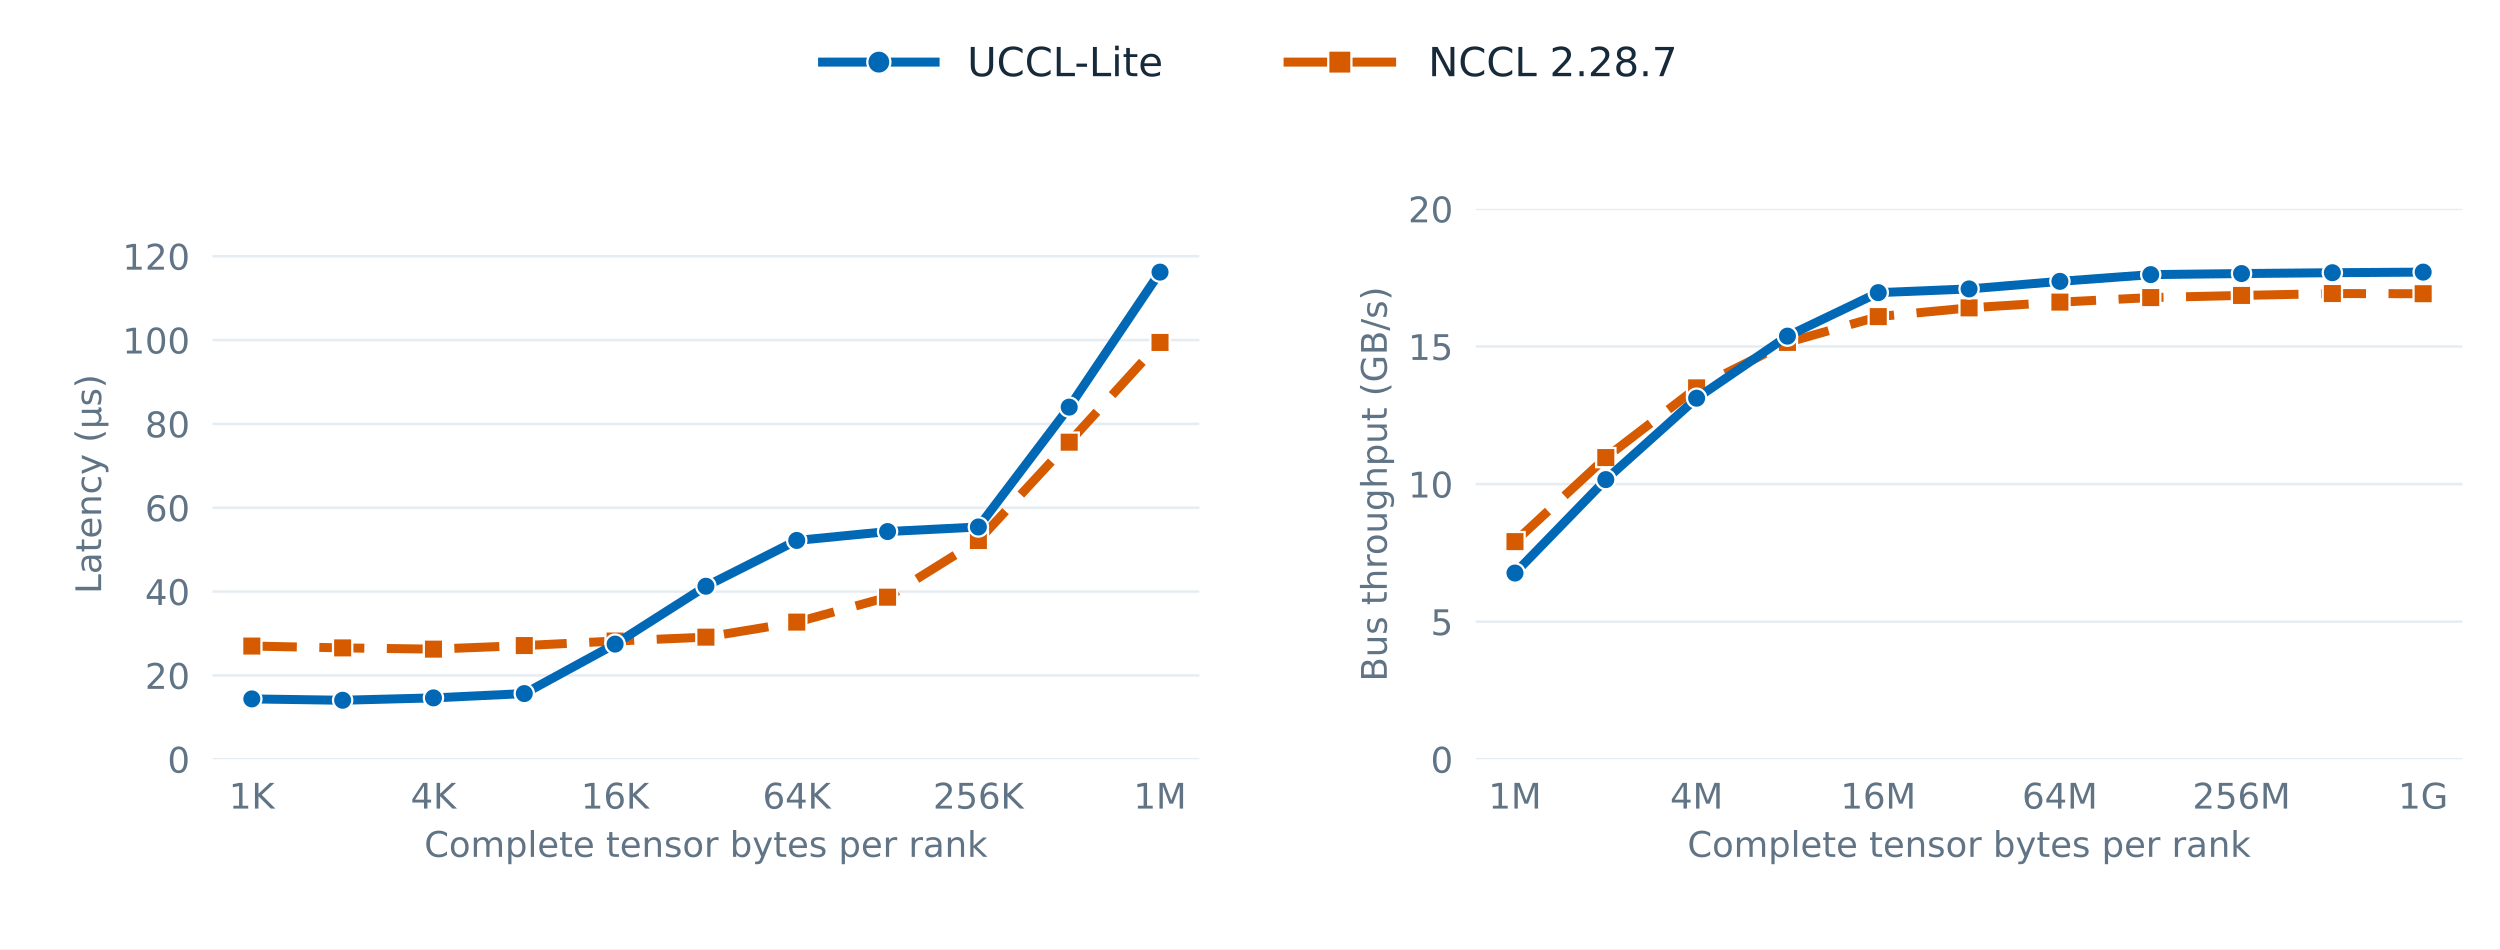
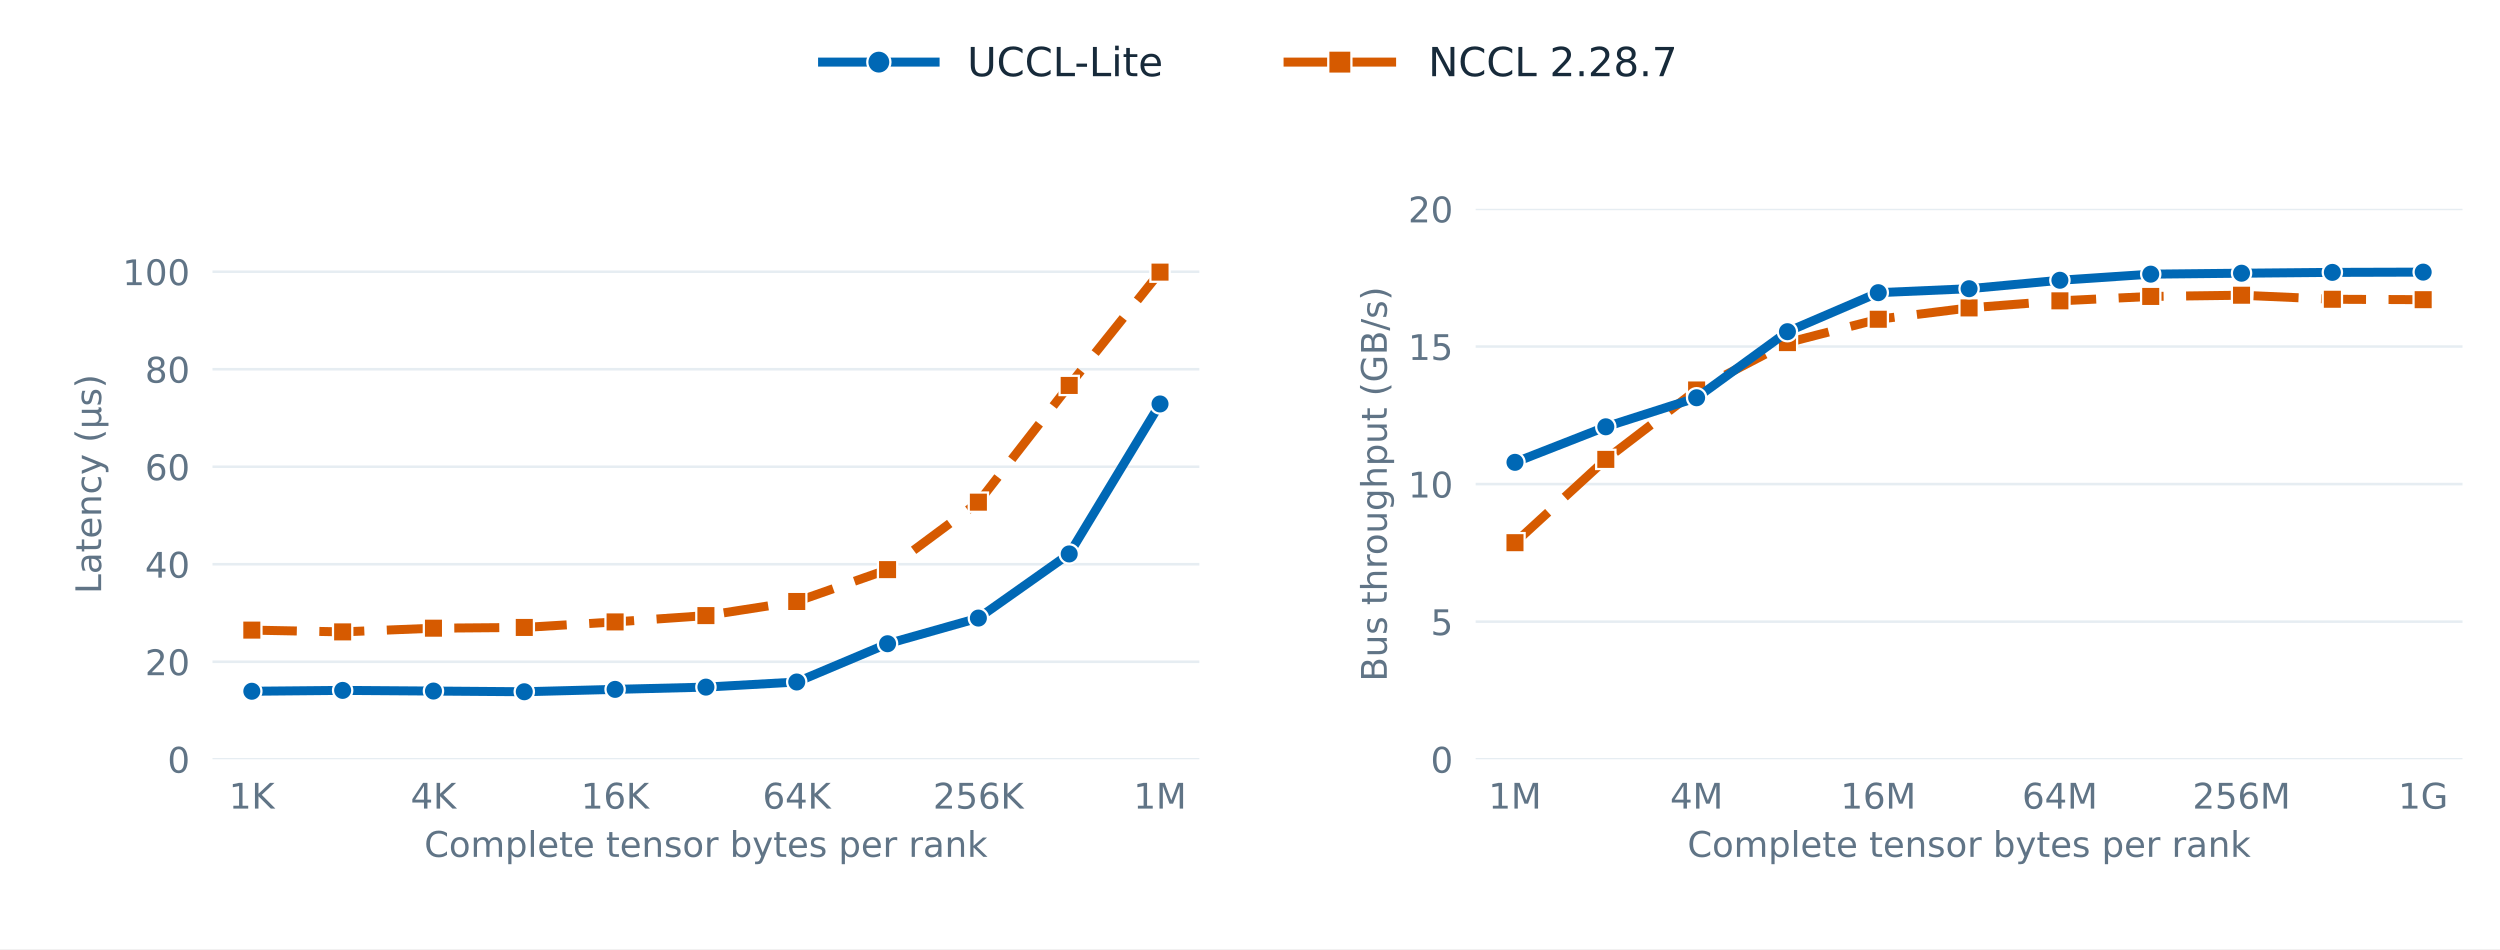
<svg xmlns="http://www.w3.org/2000/svg" xmlns:xlink="http://www.w3.org/1999/xlink" width="777.6pt" height="295.2pt" viewBox="0 0 777.6 295.2" version="1.1">
  <defs>
    <style type="text/css">*{stroke-linejoin: round; stroke-linecap: butt}</style>
  </defs>
  <g id="figure_1">
    <g id="patch_1">
      <path d="M 0 295.2 L 777.6 295.2 L 777.6 0 L 0 0 z " style="fill: #ffffff" />
    </g>
    <g id="axes_1">
      <g id="patch_2">
        <path d="M 66.096 236.16 L 373.043 236.16 L 373.043 64.944 L 66.096 64.944 z " style="fill: #ffffff" />
      </g>
      <g id="matplotlib.axis_1">
        <g id="xtick_1">
          <g id="line2d_1" />
          <g id="text_1">
            <text style="font-size: 11px; font-family: 'DejaVu Sans'; text-anchor: middle; fill: #607486" x="78.327" y="251.517" transform="rotate(-0 78.32651 251.5174)">1K</text>
          </g>
        </g>
        <g id="xtick_2">
          <g id="line2d_2" />
          <g id="text_2">
            <text style="font-size: 11px; font-family: 'DejaVu Sans'; text-anchor: middle; fill: #607486" x="134.824" y="251.517" transform="rotate(-0 134.8238 251.5174)">4K</text>
          </g>
        </g>
        <g id="xtick_3">
          <g id="line2d_3" />
          <g id="text_3">
            <text style="font-size: 11px; font-family: 'DejaVu Sans'; text-anchor: middle; fill: #607486" x="191.321" y="251.517" transform="rotate(-0 191.3211 251.5174)">16K</text>
          </g>
        </g>
        <g id="xtick_4">
          <g id="line2d_4" />
          <g id="text_4">
            <text style="font-size: 11px; font-family: 'DejaVu Sans'; text-anchor: middle; fill: #607486" x="247.818" y="251.517" transform="rotate(-0 247.8183 251.5174)">64K</text>
          </g>
        </g>
        <g id="xtick_5">
          <g id="line2d_5" />
          <g id="text_5">
            <text style="font-size: 11px; font-family: 'DejaVu Sans'; text-anchor: middle; fill: #607486" x="304.316" y="251.517" transform="rotate(-0 304.3156 251.5174)">256K</text>
          </g>
        </g>
        <g id="xtick_6">
          <g id="line2d_6" />
          <g id="text_6">
            <text style="font-size: 11px; font-family: 'DejaVu Sans'; text-anchor: middle; fill: #607486" x="360.813" y="251.517" transform="rotate(-0 360.8129 251.5174)">1M</text>
          </g>
        </g>
        <g id="text_7">
          <text style="font-size: 11px; font-family: 'DejaVu Sans'; text-anchor: middle; fill: #607486" x="219.57" y="266.518" transform="rotate(-0 219.5697 266.5183)">Complete tensor bytes per rank</text>
        </g>
      </g>
      <g id="matplotlib.axis_2">
        <g id="ytick_1">
          <g id="line2d_7">
            <path d="M 66.096 236.16 L 373.043 236.16 " clip-path="url(#pcc9501a2ec)" style="fill: none; stroke: #e6edf2; stroke-width: 0.8; stroke-linecap: square" />
          </g>
          <g id="line2d_8" />
          <g id="text_8">
            <text style="font-size: 11px; font-family: 'DejaVu Sans'; text-anchor: end; fill: #607486" x="59.096" y="240.339" transform="rotate(-0 59.096 240.3387)">0</text>
          </g>
        </g>
        <g id="ytick_2">
          <g id="line2d_9">
-             <path d="M 66.096 210.083 L 373.043 210.083 " clip-path="url(#pcc9501a2ec)" style="fill: none; stroke: #e6edf2; stroke-width: 0.8; stroke-linecap: square" />
+             <path d="M 66.096 205.831 L 373.043 205.831 " clip-path="url(#pcc9501a2ec)" style="fill: none; stroke: #e6edf2; stroke-width: 0.8; stroke-linecap: square" />
          </g>
          <g id="line2d_10" />
          <g id="text_9">
-             <text style="font-size: 11px; font-family: 'DejaVu Sans'; text-anchor: end; fill: #607486" x="59.096" y="214.262" transform="rotate(-0 59.096 214.2616)">20</text>
+             <text style="font-size: 11px; font-family: 'DejaVu Sans'; text-anchor: end; fill: #607486" x="59.096" y="210.01" transform="rotate(-0 59.096 210.0098)">20</text>
          </g>
        </g>
        <g id="ytick_3">
          <g id="line2d_11">
-             <path d="M 66.096 184.006 L 373.043 184.006 " clip-path="url(#pcc9501a2ec)" style="fill: none; stroke: #e6edf2; stroke-width: 0.8; stroke-linecap: square" />
+             <path d="M 66.096 175.502 L 373.043 175.502 " clip-path="url(#pcc9501a2ec)" style="fill: none; stroke: #e6edf2; stroke-width: 0.8; stroke-linecap: square" />
          </g>
          <g id="line2d_12" />
          <g id="text_10">
-             <text style="font-size: 11px; font-family: 'DejaVu Sans'; text-anchor: end; fill: #607486" x="59.096" y="188.184" transform="rotate(-0 59.096 188.1844)">40</text>
+             <text style="font-size: 11px; font-family: 'DejaVu Sans'; text-anchor: end; fill: #607486" x="59.096" y="179.681" transform="rotate(-0 59.096 179.6809)">40</text>
          </g>
        </g>
        <g id="ytick_4">
          <g id="line2d_13">
-             <path d="M 66.096 157.929 L 373.043 157.929 " clip-path="url(#pcc9501a2ec)" style="fill: none; stroke: #e6edf2; stroke-width: 0.8; stroke-linecap: square" />
+             <path d="M 66.096 145.173 L 373.043 145.173 " clip-path="url(#pcc9501a2ec)" style="fill: none; stroke: #e6edf2; stroke-width: 0.8; stroke-linecap: square" />
          </g>
          <g id="line2d_14" />
          <g id="text_11">
-             <text style="font-size: 11px; font-family: 'DejaVu Sans'; text-anchor: end; fill: #607486" x="59.096" y="162.107" transform="rotate(-0 59.096 162.1073)">60</text>
+             <text style="font-size: 11px; font-family: 'DejaVu Sans'; text-anchor: end; fill: #607486" x="59.096" y="149.352" transform="rotate(-0 59.096 149.352)">60</text>
          </g>
        </g>
        <g id="ytick_5">
          <g id="line2d_15">
-             <path d="M 66.096 131.851 L 373.043 131.851 " clip-path="url(#pcc9501a2ec)" style="fill: none; stroke: #e6edf2; stroke-width: 0.8; stroke-linecap: square" />
+             <path d="M 66.096 114.844 L 373.043 114.844 " clip-path="url(#pcc9501a2ec)" style="fill: none; stroke: #e6edf2; stroke-width: 0.8; stroke-linecap: square" />
          </g>
          <g id="line2d_16" />
          <g id="text_12">
-             <text style="font-size: 11px; font-family: 'DejaVu Sans'; text-anchor: end; fill: #607486" x="59.096" y="136.03" transform="rotate(-0 59.096 136.0302)">80</text>
+             <text style="font-size: 11px; font-family: 'DejaVu Sans'; text-anchor: end; fill: #607486" x="59.096" y="119.023" transform="rotate(-0 59.096 119.0232)">80</text>
          </g>
        </g>
        <g id="ytick_6">
          <g id="line2d_17">
-             <path d="M 66.096 105.774 L 373.043 105.774 " clip-path="url(#pcc9501a2ec)" style="fill: none; stroke: #e6edf2; stroke-width: 0.8; stroke-linecap: square" />
+             <path d="M 66.096 84.516 L 373.043 84.516 " clip-path="url(#pcc9501a2ec)" style="fill: none; stroke: #e6edf2; stroke-width: 0.8; stroke-linecap: square" />
          </g>
          <g id="line2d_18" />
          <g id="text_13">
-             <text style="font-size: 11px; font-family: 'DejaVu Sans'; text-anchor: end; fill: #607486" x="59.096" y="109.953" transform="rotate(-0 59.096 109.953)">100</text>
-           </g>
-         </g>
-         <g id="ytick_7">
-           <g id="line2d_19">
-             <path d="M 66.096 79.697 L 373.043 79.697 " clip-path="url(#pcc9501a2ec)" style="fill: none; stroke: #e6edf2; stroke-width: 0.8; stroke-linecap: square" />
-           </g>
-           <g id="line2d_20" />
-           <g id="text_14">
-             <text style="font-size: 11px; font-family: 'DejaVu Sans'; text-anchor: end; fill: #607486" x="59.096" y="83.876" transform="rotate(-0 59.096 83.8759)">120</text>
-           </g>
-         </g>
-         <g id="text_15">
+             <text style="font-size: 11px; font-family: 'DejaVu Sans'; text-anchor: end; fill: #607486" x="59.096" y="88.694" transform="rotate(-0 59.096 88.69426)">100</text>
+           </g>
+         </g>
+         <g id="text_14">
          <text style="font-size: 11px; font-family: 'DejaVu Sans'; text-anchor: middle; fill: #607486" x="31.457" y="150.552" transform="rotate(-90 31.45717 150.552)">Latency (µs)</text>
        </g>
      </g>
-       <g id="line2d_21">
-         <path d="M 78.327 200.945 L 106.575 201.521 L 134.824 201.909 L 163.072 200.791 L 191.321 199.389 L 219.57 198.179 L 247.818 193.502 L 276.067 185.75 L 304.316 168.117 L 332.564 137.543 L 360.813 106.517 " clip-path="url(#pcc9501a2ec)" style="fill: none; stroke-dasharray: 14,7; stroke-dashoffset: 0; stroke: #d65a00; stroke-width: 2.8" />
+       <g id="line2d_19">
+         <path d="M 78.327 195.989 L 106.575 196.543 L 134.824 195.393 L 163.072 195.16 L 191.321 193.442 L 219.57 191.476 L 247.818 187.085 L 276.067 177.176 L 304.316 156.193 L 332.564 119.887 L 360.813 84.641 " clip-path="url(#pcc9501a2ec)" style="fill: none; stroke-dasharray: 14,7; stroke-dashoffset: 0; stroke: #d65a00; stroke-width: 2.8" />
        <defs>
          <path id="mbd1e659322" d="M -3 3 L 3 3 L 3 -3 L -3 -3 z " style="stroke: #ffffff; stroke-width: 0.7; stroke-linejoin: miter" />
        </defs>
        <g clip-path="url(#pcc9501a2ec)">
-           <use xlink:href="#mbd1e659322" x="78.327" y="200.945" style="fill: #d65a00; stroke: #ffffff; stroke-width: 0.7; stroke-linejoin: miter" />
-           <use xlink:href="#mbd1e659322" x="106.575" y="201.521" style="fill: #d65a00; stroke: #ffffff; stroke-width: 0.7; stroke-linejoin: miter" />
-           <use xlink:href="#mbd1e659322" x="134.824" y="201.909" style="fill: #d65a00; stroke: #ffffff; stroke-width: 0.7; stroke-linejoin: miter" />
-           <use xlink:href="#mbd1e659322" x="163.072" y="200.791" style="fill: #d65a00; stroke: #ffffff; stroke-width: 0.7; stroke-linejoin: miter" />
-           <use xlink:href="#mbd1e659322" x="191.321" y="199.389" style="fill: #d65a00; stroke: #ffffff; stroke-width: 0.7; stroke-linejoin: miter" />
-           <use xlink:href="#mbd1e659322" x="219.57" y="198.179" style="fill: #d65a00; stroke: #ffffff; stroke-width: 0.7; stroke-linejoin: miter" />
-           <use xlink:href="#mbd1e659322" x="247.818" y="193.502" style="fill: #d65a00; stroke: #ffffff; stroke-width: 0.7; stroke-linejoin: miter" />
-           <use xlink:href="#mbd1e659322" x="276.067" y="185.75" style="fill: #d65a00; stroke: #ffffff; stroke-width: 0.7; stroke-linejoin: miter" />
-           <use xlink:href="#mbd1e659322" x="304.316" y="168.117" style="fill: #d65a00; stroke: #ffffff; stroke-width: 0.7; stroke-linejoin: miter" />
-           <use xlink:href="#mbd1e659322" x="332.564" y="137.543" style="fill: #d65a00; stroke: #ffffff; stroke-width: 0.7; stroke-linejoin: miter" />
-           <use xlink:href="#mbd1e659322" x="360.813" y="106.517" style="fill: #d65a00; stroke: #ffffff; stroke-width: 0.7; stroke-linejoin: miter" />
-         </g>
-       </g>
-       <g id="line2d_22">
-         <path d="M 78.327 217.389 L 106.575 217.81 L 134.824 217.067 L 163.072 215.728 L 191.321 200.336 L 219.57 182.341 L 247.818 168.097 L 276.067 165.335 L 304.316 163.912 L 332.564 126.632 L 360.813 84.641 " clip-path="url(#pcc9501a2ec)" style="fill: none; stroke: #0068b5; stroke-width: 2.8; stroke-linecap: square" />
+           <use xlink:href="#mbd1e659322" x="78.327" y="195.989" style="fill: #d65a00; stroke: #ffffff; stroke-width: 0.7; stroke-linejoin: miter" />
+           <use xlink:href="#mbd1e659322" x="106.575" y="196.543" style="fill: #d65a00; stroke: #ffffff; stroke-width: 0.7; stroke-linejoin: miter" />
+           <use xlink:href="#mbd1e659322" x="134.824" y="195.393" style="fill: #d65a00; stroke: #ffffff; stroke-width: 0.7; stroke-linejoin: miter" />
+           <use xlink:href="#mbd1e659322" x="163.072" y="195.16" style="fill: #d65a00; stroke: #ffffff; stroke-width: 0.7; stroke-linejoin: miter" />
+           <use xlink:href="#mbd1e659322" x="191.321" y="193.442" style="fill: #d65a00; stroke: #ffffff; stroke-width: 0.7; stroke-linejoin: miter" />
+           <use xlink:href="#mbd1e659322" x="219.57" y="191.476" style="fill: #d65a00; stroke: #ffffff; stroke-width: 0.7; stroke-linejoin: miter" />
+           <use xlink:href="#mbd1e659322" x="247.818" y="187.085" style="fill: #d65a00; stroke: #ffffff; stroke-width: 0.7; stroke-linejoin: miter" />
+           <use xlink:href="#mbd1e659322" x="276.067" y="177.176" style="fill: #d65a00; stroke: #ffffff; stroke-width: 0.7; stroke-linejoin: miter" />
+           <use xlink:href="#mbd1e659322" x="304.316" y="156.193" style="fill: #d65a00; stroke: #ffffff; stroke-width: 0.7; stroke-linejoin: miter" />
+           <use xlink:href="#mbd1e659322" x="332.564" y="119.887" style="fill: #d65a00; stroke: #ffffff; stroke-width: 0.7; stroke-linejoin: miter" />
+           <use xlink:href="#mbd1e659322" x="360.813" y="84.641" style="fill: #d65a00; stroke: #ffffff; stroke-width: 0.7; stroke-linejoin: miter" />
+         </g>
+       </g>
+       <g id="line2d_20">
+         <path d="M 78.327 215.007 L 106.575 214.74 L 134.824 214.945 L 163.072 215.163 L 191.321 214.425 L 219.57 213.721 L 247.818 212.13 L 276.067 200.226 L 304.316 192.244 L 332.564 172.295 L 360.813 125.646 " clip-path="url(#pcc9501a2ec)" style="fill: none; stroke: #0068b5; stroke-width: 2.8; stroke-linecap: square" />
        <defs>
          <path id="me8a90994ab" d="M 0 3 C 0.796 3 1.559 2.684 2.121 2.121 C 2.684 1.559 3 0.796 3 0 C 3 -0.796 2.684 -1.559 2.121 -2.121 C 1.559 -2.684 0.796 -3 0 -3 C -0.796 -3 -1.559 -2.684 -2.121 -2.121 C -2.684 -1.559 -3 -0.796 -3 0 C -3 0.796 -2.684 1.559 -2.121 2.121 C -1.559 2.684 -0.796 3 0 3 z " style="stroke: #ffffff; stroke-width: 0.7" />
        </defs>
        <g clip-path="url(#pcc9501a2ec)">
-           <use xlink:href="#me8a90994ab" x="78.327" y="217.389" style="fill: #0068b5; stroke: #ffffff; stroke-width: 0.7" />
-           <use xlink:href="#me8a90994ab" x="106.575" y="217.81" style="fill: #0068b5; stroke: #ffffff; stroke-width: 0.7" />
-           <use xlink:href="#me8a90994ab" x="134.824" y="217.067" style="fill: #0068b5; stroke: #ffffff; stroke-width: 0.7" />
-           <use xlink:href="#me8a90994ab" x="163.072" y="215.728" style="fill: #0068b5; stroke: #ffffff; stroke-width: 0.7" />
-           <use xlink:href="#me8a90994ab" x="191.321" y="200.336" style="fill: #0068b5; stroke: #ffffff; stroke-width: 0.7" />
-           <use xlink:href="#me8a90994ab" x="219.57" y="182.341" style="fill: #0068b5; stroke: #ffffff; stroke-width: 0.7" />
-           <use xlink:href="#me8a90994ab" x="247.818" y="168.097" style="fill: #0068b5; stroke: #ffffff; stroke-width: 0.7" />
-           <use xlink:href="#me8a90994ab" x="276.067" y="165.335" style="fill: #0068b5; stroke: #ffffff; stroke-width: 0.7" />
-           <use xlink:href="#me8a90994ab" x="304.316" y="163.912" style="fill: #0068b5; stroke: #ffffff; stroke-width: 0.7" />
-           <use xlink:href="#me8a90994ab" x="332.564" y="126.632" style="fill: #0068b5; stroke: #ffffff; stroke-width: 0.7" />
-           <use xlink:href="#me8a90994ab" x="360.813" y="84.641" style="fill: #0068b5; stroke: #ffffff; stroke-width: 0.7" />
+           <use xlink:href="#me8a90994ab" x="78.327" y="215.007" style="fill: #0068b5; stroke: #ffffff; stroke-width: 0.7" />
+           <use xlink:href="#me8a90994ab" x="106.575" y="214.74" style="fill: #0068b5; stroke: #ffffff; stroke-width: 0.7" />
+           <use xlink:href="#me8a90994ab" x="134.824" y="214.945" style="fill: #0068b5; stroke: #ffffff; stroke-width: 0.7" />
+           <use xlink:href="#me8a90994ab" x="163.072" y="215.163" style="fill: #0068b5; stroke: #ffffff; stroke-width: 0.7" />
+           <use xlink:href="#me8a90994ab" x="191.321" y="214.425" style="fill: #0068b5; stroke: #ffffff; stroke-width: 0.7" />
+           <use xlink:href="#me8a90994ab" x="219.57" y="213.721" style="fill: #0068b5; stroke: #ffffff; stroke-width: 0.7" />
+           <use xlink:href="#me8a90994ab" x="247.818" y="212.13" style="fill: #0068b5; stroke: #ffffff; stroke-width: 0.7" />
+           <use xlink:href="#me8a90994ab" x="276.067" y="200.226" style="fill: #0068b5; stroke: #ffffff; stroke-width: 0.7" />
+           <use xlink:href="#me8a90994ab" x="304.316" y="192.244" style="fill: #0068b5; stroke: #ffffff; stroke-width: 0.7" />
+           <use xlink:href="#me8a90994ab" x="332.564" y="172.295" style="fill: #0068b5; stroke: #ffffff; stroke-width: 0.7" />
+           <use xlink:href="#me8a90994ab" x="360.813" y="125.646" style="fill: #0068b5; stroke: #ffffff; stroke-width: 0.7" />
        </g>
      </g>
    </g>
    <g id="axes_2">
      <g id="patch_3">
        <path d="M 458.989 236.16 L 765.936 236.16 L 765.936 64.944 L 458.989 64.944 z " style="fill: #ffffff" />
      </g>
      <g id="matplotlib.axis_3">
        <g id="xtick_7">
+           <g id="line2d_21" />
+           <g id="text_15">
+             <text style="font-size: 11px; font-family: 'DejaVu Sans'; text-anchor: middle; fill: #607486" x="471.219" y="251.517" transform="rotate(-0 471.2191 251.5174)">1M</text>
+           </g>
+         </g>
+         <g id="xtick_8">
+           <g id="line2d_22" />
+           <g id="text_16">
+             <text style="font-size: 11px; font-family: 'DejaVu Sans'; text-anchor: middle; fill: #607486" x="527.716" y="251.517" transform="rotate(-0 527.7164 251.5174)">4M</text>
+           </g>
+         </g>
+         <g id="xtick_9">
          <g id="line2d_23" />
-           <g id="text_16">
-             <text style="font-size: 11px; font-family: 'DejaVu Sans'; text-anchor: middle; fill: #607486" x="471.219" y="251.517" transform="rotate(-0 471.2191 251.5174)">1M</text>
-           </g>
-         </g>
-         <g id="xtick_8">
+           <g id="text_17">
+             <text style="font-size: 11px; font-family: 'DejaVu Sans'; text-anchor: middle; fill: #607486" x="584.214" y="251.517" transform="rotate(-0 584.2137 251.5174)">16M</text>
+           </g>
+         </g>
+         <g id="xtick_10">
          <g id="line2d_24" />
-           <g id="text_17">
-             <text style="font-size: 11px; font-family: 'DejaVu Sans'; text-anchor: middle; fill: #607486" x="527.716" y="251.517" transform="rotate(-0 527.7164 251.5174)">4M</text>
-           </g>
-         </g>
-         <g id="xtick_9">
+           <g id="text_18">
+             <text style="font-size: 11px; font-family: 'DejaVu Sans'; text-anchor: middle; fill: #607486" x="640.711" y="251.517" transform="rotate(-0 640.711 251.5174)">64M</text>
+           </g>
+         </g>
+         <g id="xtick_11">
          <g id="line2d_25" />
-           <g id="text_18">
-             <text style="font-size: 11px; font-family: 'DejaVu Sans'; text-anchor: middle; fill: #607486" x="584.214" y="251.517" transform="rotate(-0 584.2137 251.5174)">16M</text>
-           </g>
-         </g>
-         <g id="xtick_10">
+           <g id="text_19">
+             <text style="font-size: 11px; font-family: 'DejaVu Sans'; text-anchor: middle; fill: #607486" x="697.208" y="251.517" transform="rotate(-0 697.2082 251.5174)">256M</text>
+           </g>
+         </g>
+         <g id="xtick_12">
          <g id="line2d_26" />
-           <g id="text_19">
-             <text style="font-size: 11px; font-family: 'DejaVu Sans'; text-anchor: middle; fill: #607486" x="640.711" y="251.517" transform="rotate(-0 640.711 251.5174)">64M</text>
-           </g>
-         </g>
-         <g id="xtick_11">
-           <g id="line2d_27" />
          <g id="text_20">
-             <text style="font-size: 11px; font-family: 'DejaVu Sans'; text-anchor: middle; fill: #607486" x="697.208" y="251.517" transform="rotate(-0 697.2082 251.5174)">256M</text>
-           </g>
-         </g>
-         <g id="xtick_12">
+             <text style="font-size: 11px; font-family: 'DejaVu Sans'; text-anchor: middle; fill: #607486" x="753.705" y="251.517" transform="rotate(-0 753.7055 251.5174)">1G</text>
+           </g>
+         </g>
+         <g id="text_21">
+           <text style="font-size: 11px; font-family: 'DejaVu Sans'; text-anchor: middle; fill: #607486" x="612.462" y="266.518" transform="rotate(-0 612.4623 266.5183)">Complete tensor bytes per rank</text>
+         </g>
+       </g>
+       <g id="matplotlib.axis_4">
+         <g id="ytick_7">
+           <g id="line2d_27">
+             <path d="M 458.989 236.16 L 765.936 236.16 " clip-path="url(#pd6201156bf)" style="fill: none; stroke: #e6edf2; stroke-width: 0.8; stroke-linecap: square" />
+           </g>
          <g id="line2d_28" />
-           <g id="text_21">
-             <text style="font-size: 11px; font-family: 'DejaVu Sans'; text-anchor: middle; fill: #607486" x="753.705" y="251.517" transform="rotate(-0 753.7055 251.5174)">1G</text>
-           </g>
-         </g>
-         <g id="text_22">
-           <text style="font-size: 11px; font-family: 'DejaVu Sans'; text-anchor: middle; fill: #607486" x="612.462" y="266.518" transform="rotate(-0 612.4623 266.5183)">Complete tensor bytes per rank</text>
-         </g>
-       </g>
-       <g id="matplotlib.axis_4">
+           <g id="text_22">
+             <text style="font-size: 11px; font-family: 'DejaVu Sans'; text-anchor: end; fill: #607486" x="451.989" y="240.339" transform="rotate(-0 451.9886 240.3387)">0</text>
+           </g>
+         </g>
        <g id="ytick_8">
          <g id="line2d_29">
-             <path d="M 458.989 236.16 L 765.936 236.16 " clip-path="url(#pd6201156bf)" style="fill: none; stroke: #e6edf2; stroke-width: 0.8; stroke-linecap: square" />
+             <path d="M 458.989 193.367 L 765.936 193.367 " clip-path="url(#pd6201156bf)" style="fill: none; stroke: #e6edf2; stroke-width: 0.8; stroke-linecap: square" />
          </g>
          <g id="line2d_30" />
          <g id="text_23">
-             <text style="font-size: 11px; font-family: 'DejaVu Sans'; text-anchor: end; fill: #607486" x="451.989" y="240.339" transform="rotate(-0 451.9886 240.3387)">0</text>
+             <text style="font-size: 11px; font-family: 'DejaVu Sans'; text-anchor: end; fill: #607486" x="451.989" y="197.546" transform="rotate(-0 451.9886 197.5462)">5</text>
          </g>
        </g>
        <g id="ytick_9">
          <g id="line2d_31">
-             <path d="M 458.989 193.366 L 765.936 193.366 " clip-path="url(#pd6201156bf)" style="fill: none; stroke: #e6edf2; stroke-width: 0.8; stroke-linecap: square" />
+             <path d="M 458.989 150.575 L 765.936 150.575 " clip-path="url(#pd6201156bf)" style="fill: none; stroke: #e6edf2; stroke-width: 0.8; stroke-linecap: square" />
          </g>
          <g id="line2d_32" />
          <g id="text_24">
-             <text style="font-size: 11px; font-family: 'DejaVu Sans'; text-anchor: end; fill: #607486" x="451.989" y="197.545" transform="rotate(-0 451.9886 197.5449)">5</text>
+             <text style="font-size: 11px; font-family: 'DejaVu Sans'; text-anchor: end; fill: #607486" x="451.989" y="154.754" transform="rotate(-0 451.9886 154.7537)">10</text>
          </g>
        </g>
        <g id="ytick_10">
          <g id="line2d_33">
-             <path d="M 458.989 150.572 L 765.936 150.572 " clip-path="url(#pd6201156bf)" style="fill: none; stroke: #e6edf2; stroke-width: 0.8; stroke-linecap: square" />
+             <path d="M 458.989 107.782 L 765.936 107.782 " clip-path="url(#pd6201156bf)" style="fill: none; stroke: #e6edf2; stroke-width: 0.8; stroke-linecap: square" />
          </g>
          <g id="line2d_34" />
          <g id="text_25">
-             <text style="font-size: 11px; font-family: 'DejaVu Sans'; text-anchor: end; fill: #607486" x="451.989" y="154.751" transform="rotate(-0 451.9886 154.7511)">10</text>
+             <text style="font-size: 11px; font-family: 'DejaVu Sans'; text-anchor: end; fill: #607486" x="451.989" y="111.961" transform="rotate(-0 451.9886 111.9612)">15</text>
          </g>
        </g>
        <g id="ytick_11">
          <g id="line2d_35">
-             <path d="M 458.989 107.779 L 765.936 107.779 " clip-path="url(#pd6201156bf)" style="fill: none; stroke: #e6edf2; stroke-width: 0.8; stroke-linecap: square" />
+             <path d="M 458.989 64.99 L 765.936 64.99 " clip-path="url(#pd6201156bf)" style="fill: none; stroke: #e6edf2; stroke-width: 0.8; stroke-linecap: square" />
          </g>
          <g id="line2d_36" />
          <g id="text_26">
-             <text style="font-size: 11px; font-family: 'DejaVu Sans'; text-anchor: end; fill: #607486" x="451.989" y="111.957" transform="rotate(-0 451.9886 111.9572)">15</text>
-           </g>
-         </g>
-         <g id="ytick_12">
-           <g id="line2d_37">
-             <path d="M 458.989 64.985 L 765.936 64.985 " clip-path="url(#pd6201156bf)" style="fill: none; stroke: #e6edf2; stroke-width: 0.8; stroke-linecap: square" />
-           </g>
-           <g id="line2d_38" />
-           <g id="text_27">
-             <text style="font-size: 11px; font-family: 'DejaVu Sans'; text-anchor: end; fill: #607486" x="451.989" y="69.163" transform="rotate(-0 451.9886 69.16339)">20</text>
-           </g>
-         </g>
-         <g id="text_28">
+             <text style="font-size: 11px; font-family: 'DejaVu Sans'; text-anchor: end; fill: #607486" x="451.989" y="69.169" transform="rotate(-0 451.9886 69.16868)">20</text>
+           </g>
+         </g>
+         <g id="text_27">
          <text style="font-size: 11px; font-family: 'DejaVu Sans'; text-anchor: middle; fill: #607486" x="431.349" y="150.552" transform="rotate(-90 431.3486 150.552)">Bus throughput (GB/s)</text>
        </g>
      </g>
-       <g id="line2d_39">
-         <path d="M 471.219 168.466 L 499.468 142.323 L 527.716 120.644 L 555.965 106.5 L 584.214 98.481 L 612.462 95.762 L 640.711 93.968 L 668.96 92.558 L 697.208 91.891 L 725.457 91.306 L 753.705 91.359 " clip-path="url(#pd6201156bf)" style="fill: none; stroke-dasharray: 14,7; stroke-dashoffset: 0; stroke: #d65a00; stroke-width: 2.8" />
+       <g id="line2d_37">
+         <path d="M 471.219 168.797 L 499.468 142.888 L 527.716 121.299 L 555.965 106.563 L 584.214 99.301 L 612.462 95.775 L 640.711 93.572 L 668.96 92.204 L 697.208 91.827 L 725.457 93.082 L 753.705 93.213 " clip-path="url(#pd6201156bf)" style="fill: none; stroke-dasharray: 14,7; stroke-dashoffset: 0; stroke: #d65a00; stroke-width: 2.8" />
        <g clip-path="url(#pd6201156bf)">
-           <use xlink:href="#mbd1e659322" x="471.219" y="168.466" style="fill: #d65a00; stroke: #ffffff; stroke-width: 0.7; stroke-linejoin: miter" />
-           <use xlink:href="#mbd1e659322" x="499.468" y="142.323" style="fill: #d65a00; stroke: #ffffff; stroke-width: 0.7; stroke-linejoin: miter" />
-           <use xlink:href="#mbd1e659322" x="527.716" y="120.644" style="fill: #d65a00; stroke: #ffffff; stroke-width: 0.7; stroke-linejoin: miter" />
-           <use xlink:href="#mbd1e659322" x="555.965" y="106.5" style="fill: #d65a00; stroke: #ffffff; stroke-width: 0.7; stroke-linejoin: miter" />
-           <use xlink:href="#mbd1e659322" x="584.214" y="98.481" style="fill: #d65a00; stroke: #ffffff; stroke-width: 0.7; stroke-linejoin: miter" />
-           <use xlink:href="#mbd1e659322" x="612.462" y="95.762" style="fill: #d65a00; stroke: #ffffff; stroke-width: 0.7; stroke-linejoin: miter" />
-           <use xlink:href="#mbd1e659322" x="640.711" y="93.968" style="fill: #d65a00; stroke: #ffffff; stroke-width: 0.7; stroke-linejoin: miter" />
-           <use xlink:href="#mbd1e659322" x="668.96" y="92.558" style="fill: #d65a00; stroke: #ffffff; stroke-width: 0.7; stroke-linejoin: miter" />
-           <use xlink:href="#mbd1e659322" x="697.208" y="91.891" style="fill: #d65a00; stroke: #ffffff; stroke-width: 0.7; stroke-linejoin: miter" />
-           <use xlink:href="#mbd1e659322" x="725.457" y="91.306" style="fill: #d65a00; stroke: #ffffff; stroke-width: 0.7; stroke-linejoin: miter" />
-           <use xlink:href="#mbd1e659322" x="753.705" y="91.359" style="fill: #d65a00; stroke: #ffffff; stroke-width: 0.7; stroke-linejoin: miter" />
-         </g>
-       </g>
-       <g id="line2d_40">
-         <path d="M 471.219 178.239 L 499.468 149.174 L 527.716 123.854 L 555.965 104.549 L 584.214 91.02 L 612.462 89.867 L 640.711 87.515 L 668.96 85.419 L 697.208 85.087 L 725.457 84.825 L 753.705 84.641 " clip-path="url(#pd6201156bf)" style="fill: none; stroke: #0068b5; stroke-width: 2.8; stroke-linecap: square" />
+           <use xlink:href="#mbd1e659322" x="471.219" y="168.797" style="fill: #d65a00; stroke: #ffffff; stroke-width: 0.7; stroke-linejoin: miter" />
+           <use xlink:href="#mbd1e659322" x="499.468" y="142.888" style="fill: #d65a00; stroke: #ffffff; stroke-width: 0.7; stroke-linejoin: miter" />
+           <use xlink:href="#mbd1e659322" x="527.716" y="121.299" style="fill: #d65a00; stroke: #ffffff; stroke-width: 0.7; stroke-linejoin: miter" />
+           <use xlink:href="#mbd1e659322" x="555.965" y="106.563" style="fill: #d65a00; stroke: #ffffff; stroke-width: 0.7; stroke-linejoin: miter" />
+           <use xlink:href="#mbd1e659322" x="584.214" y="99.301" style="fill: #d65a00; stroke: #ffffff; stroke-width: 0.7; stroke-linejoin: miter" />
+           <use xlink:href="#mbd1e659322" x="612.462" y="95.775" style="fill: #d65a00; stroke: #ffffff; stroke-width: 0.7; stroke-linejoin: miter" />
+           <use xlink:href="#mbd1e659322" x="640.711" y="93.572" style="fill: #d65a00; stroke: #ffffff; stroke-width: 0.7; stroke-linejoin: miter" />
+           <use xlink:href="#mbd1e659322" x="668.96" y="92.204" style="fill: #d65a00; stroke: #ffffff; stroke-width: 0.7; stroke-linejoin: miter" />
+           <use xlink:href="#mbd1e659322" x="697.208" y="91.827" style="fill: #d65a00; stroke: #ffffff; stroke-width: 0.7; stroke-linejoin: miter" />
+           <use xlink:href="#mbd1e659322" x="725.457" y="93.082" style="fill: #d65a00; stroke: #ffffff; stroke-width: 0.7; stroke-linejoin: miter" />
+           <use xlink:href="#mbd1e659322" x="753.705" y="93.213" style="fill: #d65a00; stroke: #ffffff; stroke-width: 0.7; stroke-linejoin: miter" />
+         </g>
+       </g>
+       <g id="line2d_38">
+         <path d="M 471.219 143.803 L 499.468 132.751 L 527.716 123.717 L 555.965 103.168 L 584.214 91.033 L 612.462 89.803 L 640.711 87.173 L 668.96 85.274 L 697.208 84.98 L 725.457 84.723 L 753.705 84.641 " clip-path="url(#pd6201156bf)" style="fill: none; stroke: #0068b5; stroke-width: 2.8; stroke-linecap: square" />
        <g clip-path="url(#pd6201156bf)">
-           <use xlink:href="#me8a90994ab" x="471.219" y="178.239" style="fill: #0068b5; stroke: #ffffff; stroke-width: 0.7" />
-           <use xlink:href="#me8a90994ab" x="499.468" y="149.174" style="fill: #0068b5; stroke: #ffffff; stroke-width: 0.7" />
-           <use xlink:href="#me8a90994ab" x="527.716" y="123.854" style="fill: #0068b5; stroke: #ffffff; stroke-width: 0.7" />
-           <use xlink:href="#me8a90994ab" x="555.965" y="104.549" style="fill: #0068b5; stroke: #ffffff; stroke-width: 0.7" />
-           <use xlink:href="#me8a90994ab" x="584.214" y="91.02" style="fill: #0068b5; stroke: #ffffff; stroke-width: 0.7" />
-           <use xlink:href="#me8a90994ab" x="612.462" y="89.867" style="fill: #0068b5; stroke: #ffffff; stroke-width: 0.7" />
-           <use xlink:href="#me8a90994ab" x="640.711" y="87.515" style="fill: #0068b5; stroke: #ffffff; stroke-width: 0.7" />
-           <use xlink:href="#me8a90994ab" x="668.96" y="85.419" style="fill: #0068b5; stroke: #ffffff; stroke-width: 0.7" />
-           <use xlink:href="#me8a90994ab" x="697.208" y="85.087" style="fill: #0068b5; stroke: #ffffff; stroke-width: 0.7" />
-           <use xlink:href="#me8a90994ab" x="725.457" y="84.825" style="fill: #0068b5; stroke: #ffffff; stroke-width: 0.7" />
+           <use xlink:href="#me8a90994ab" x="471.219" y="143.803" style="fill: #0068b5; stroke: #ffffff; stroke-width: 0.7" />
+           <use xlink:href="#me8a90994ab" x="499.468" y="132.751" style="fill: #0068b5; stroke: #ffffff; stroke-width: 0.7" />
+           <use xlink:href="#me8a90994ab" x="527.716" y="123.717" style="fill: #0068b5; stroke: #ffffff; stroke-width: 0.7" />
+           <use xlink:href="#me8a90994ab" x="555.965" y="103.168" style="fill: #0068b5; stroke: #ffffff; stroke-width: 0.7" />
+           <use xlink:href="#me8a90994ab" x="584.214" y="91.033" style="fill: #0068b5; stroke: #ffffff; stroke-width: 0.7" />
+           <use xlink:href="#me8a90994ab" x="612.462" y="89.803" style="fill: #0068b5; stroke: #ffffff; stroke-width: 0.7" />
+           <use xlink:href="#me8a90994ab" x="640.711" y="87.173" style="fill: #0068b5; stroke: #ffffff; stroke-width: 0.7" />
+           <use xlink:href="#me8a90994ab" x="668.96" y="85.274" style="fill: #0068b5; stroke: #ffffff; stroke-width: 0.7" />
+           <use xlink:href="#me8a90994ab" x="697.208" y="84.98" style="fill: #0068b5; stroke: #ffffff; stroke-width: 0.7" />
+           <use xlink:href="#me8a90994ab" x="725.457" y="84.723" style="fill: #0068b5; stroke: #ffffff; stroke-width: 0.7" />
          <use xlink:href="#me8a90994ab" x="753.705" y="84.641" style="fill: #0068b5; stroke: #ffffff; stroke-width: 0.7" />
        </g>
      </g>
    </g>
    <g id="legend_1">
-       <g id="line2d_41">
+       <g id="line2d_39">
        <path d="M 255.853 19.325 L 273.353 19.325 L 290.853 19.325 " style="fill: none; stroke: #0068b5; stroke-width: 2.8; stroke-linecap: square" />
        <defs>
          <path id="m99c216711a" d="M 0 3.6 C 0.955 3.6 1.87 3.221 2.546 2.546 C 3.221 1.87 3.6 0.955 3.6 0 C 3.6 -0.955 3.221 -1.87 2.546 -2.546 C 1.87 -3.221 0.955 -3.6 0 -3.6 C -0.955 -3.6 -1.87 -3.221 -2.546 -2.546 C -3.221 -1.87 -3.6 -0.955 -3.6 0 C -3.6 0.955 -3.221 1.87 -2.546 2.546 C -1.87 3.221 -0.955 3.6 0 3.6 z " style="stroke: #ffffff; stroke-width: 0.7" />
        </defs>
        <g>
          <use xlink:href="#m99c216711a" x="273.353" y="19.325" style="fill: #0068b5; stroke: #ffffff; stroke-width: 0.7" />
        </g>
      </g>
-       <g id="text_29">
+       <g id="text_28">
        <text style="font-size: 12.5px; font-family: 'DejaVu Sans'; text-anchor: start; fill: #172a3a" x="300.853" y="23.7" transform="rotate(-0 300.8527 23.70005)">UCCL-Lite</text>
      </g>
-       <g id="line2d_42">
+       <g id="line2d_40">
        <path d="M 399.243 19.325 L 416.743 19.325 L 434.243 19.325 " style="fill: none; stroke-dasharray: 14,7; stroke-dashoffset: 0; stroke: #d65a00; stroke-width: 2.8" />
        <defs>
          <path id="ma80281dc45" d="M -3.6 3.6 L 3.6 3.6 L 3.6 -3.6 L -3.6 -3.6 z " style="stroke: #ffffff; stroke-width: 0.7; stroke-linejoin: miter" />
        </defs>
        <g>
          <use xlink:href="#ma80281dc45" x="416.743" y="19.325" style="fill: #d65a00; stroke: #ffffff; stroke-width: 0.7; stroke-linejoin: miter" />
        </g>
      </g>
-       <g id="text_30">
+       <g id="text_29">
        <text style="font-size: 12.5px; font-family: 'DejaVu Sans'; text-anchor: start; fill: #172a3a" x="444.243" y="23.7" transform="rotate(-0 444.2434 23.70005)">NCCL 2.28.7</text>
      </g>
    </g>
  </g>
  <defs>
    <clipPath id="pcc9501a2ec">
      <rect x="66.096" y="64.944" width="306.947" height="171.216" />
    </clipPath>
    <clipPath id="pd6201156bf">
      <rect x="458.989" y="64.944" width="306.947" height="171.216" />
    </clipPath>
  </defs>
</svg>
